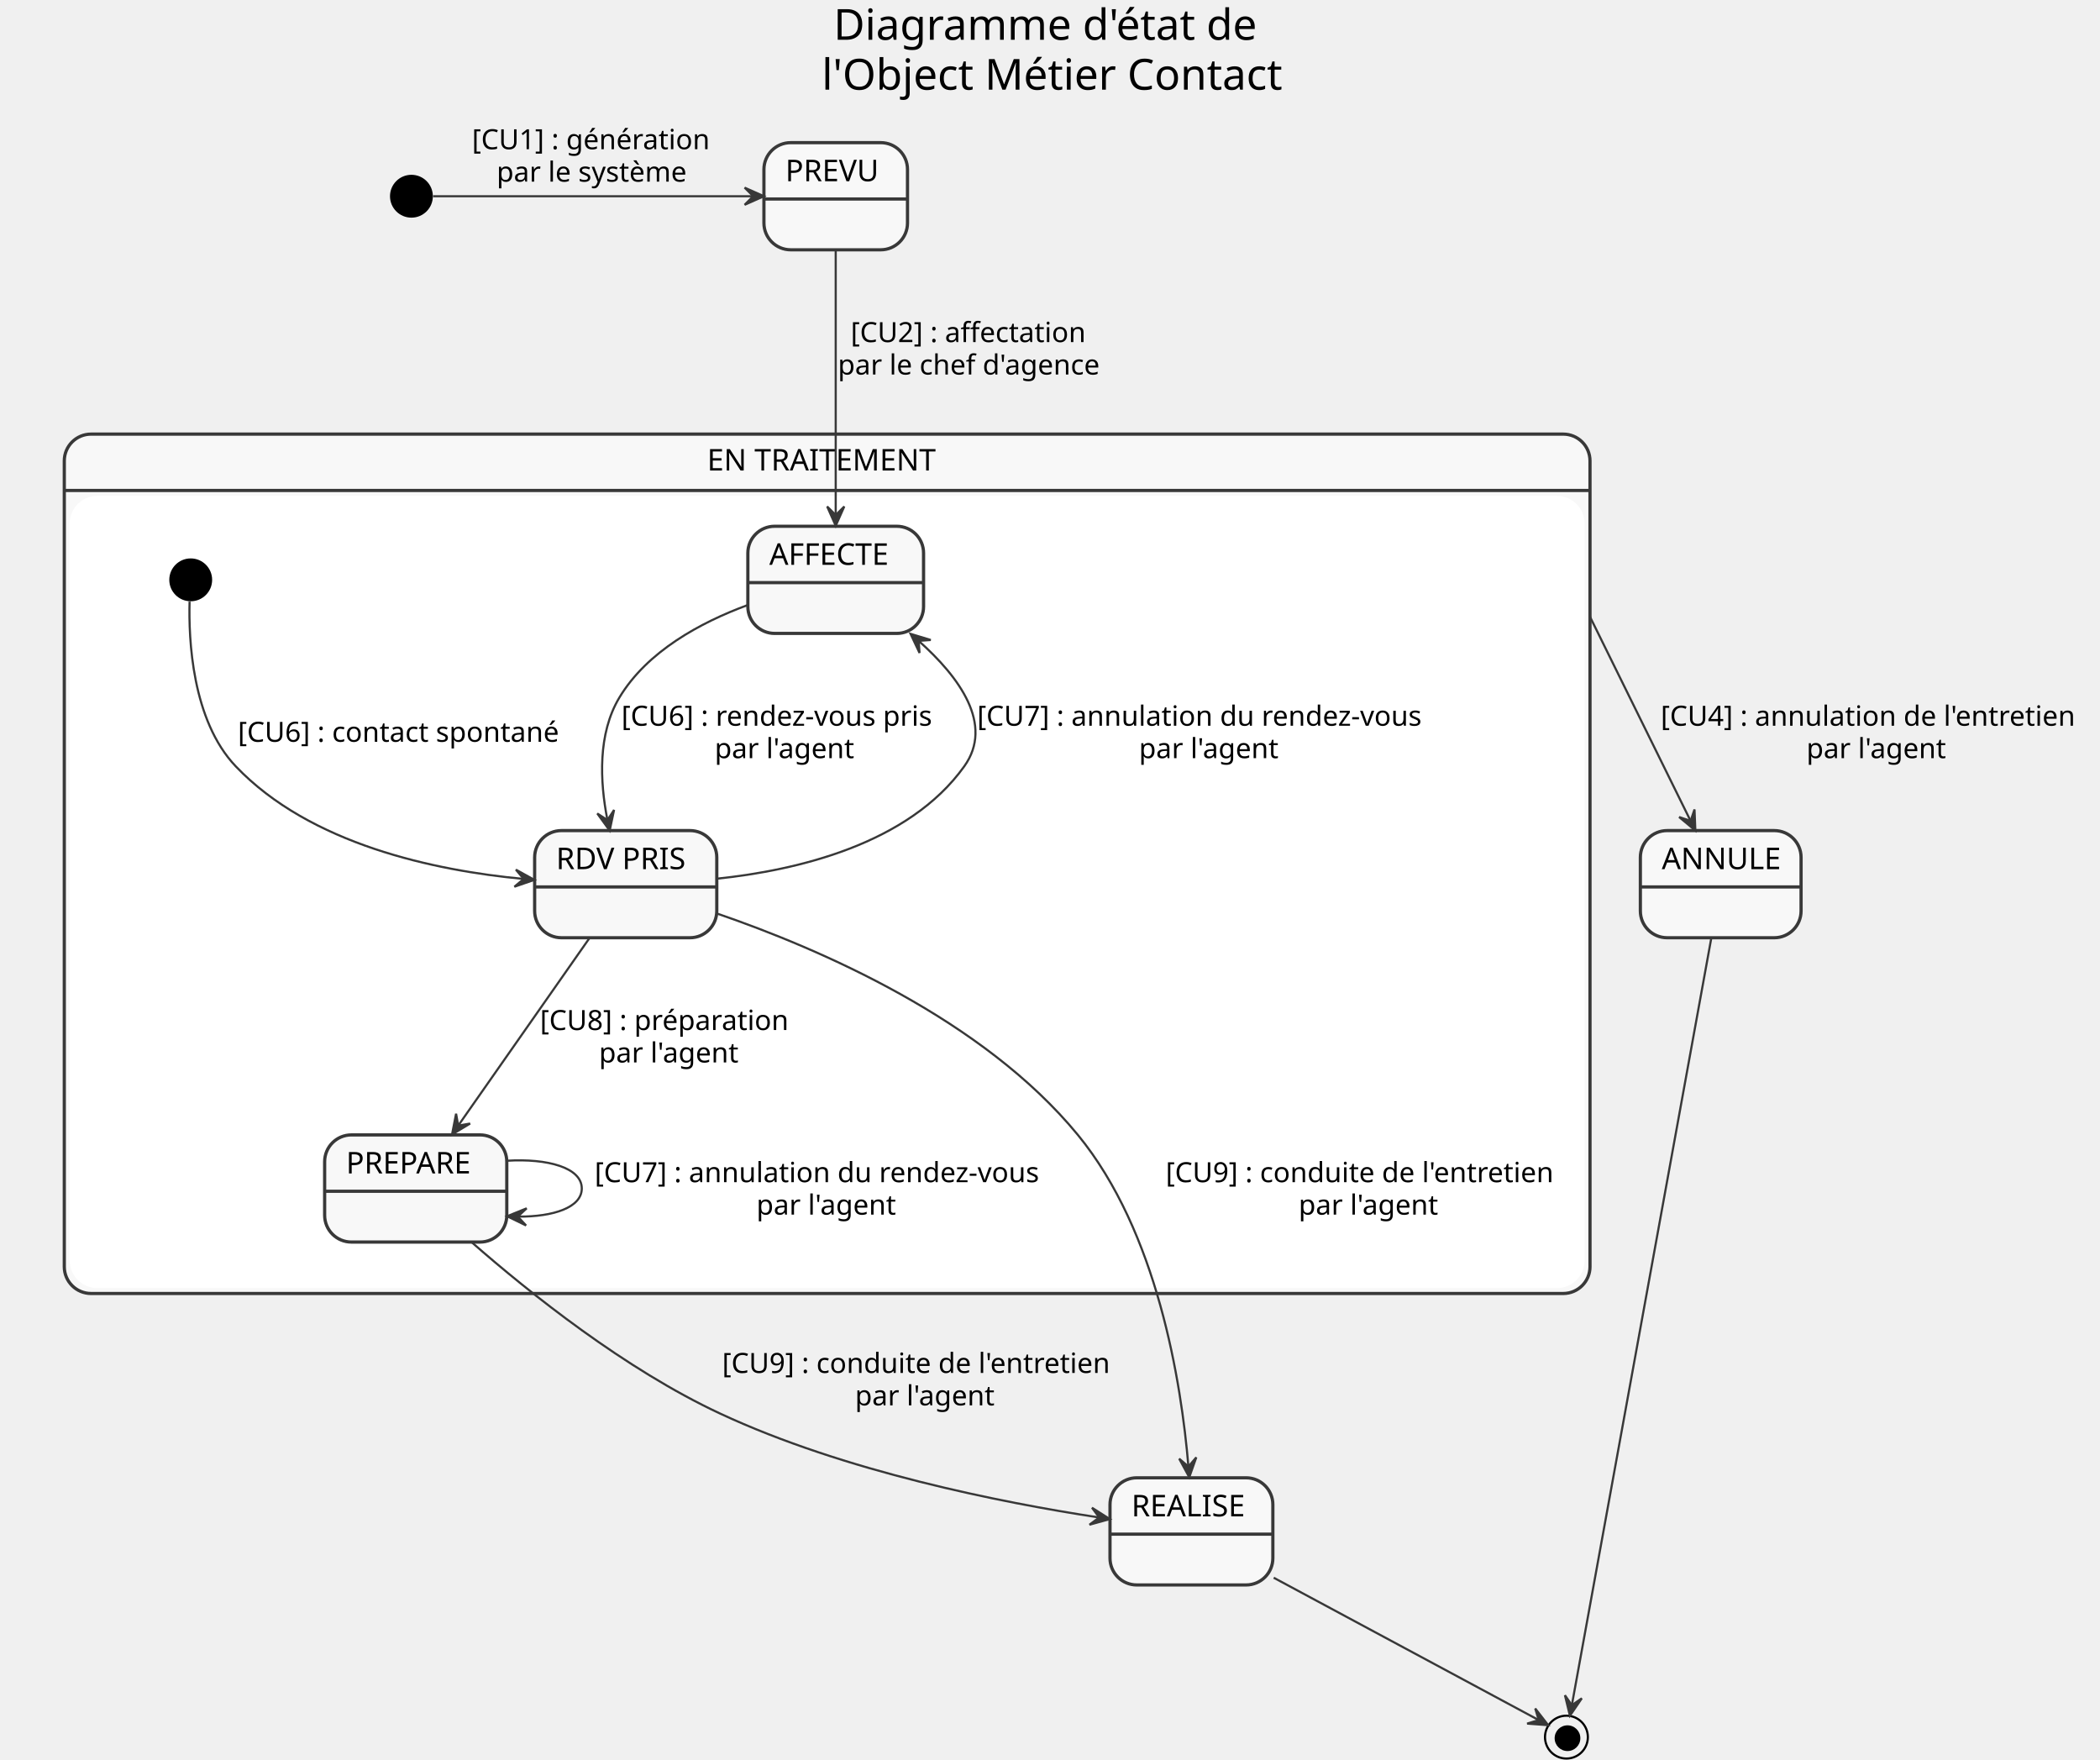
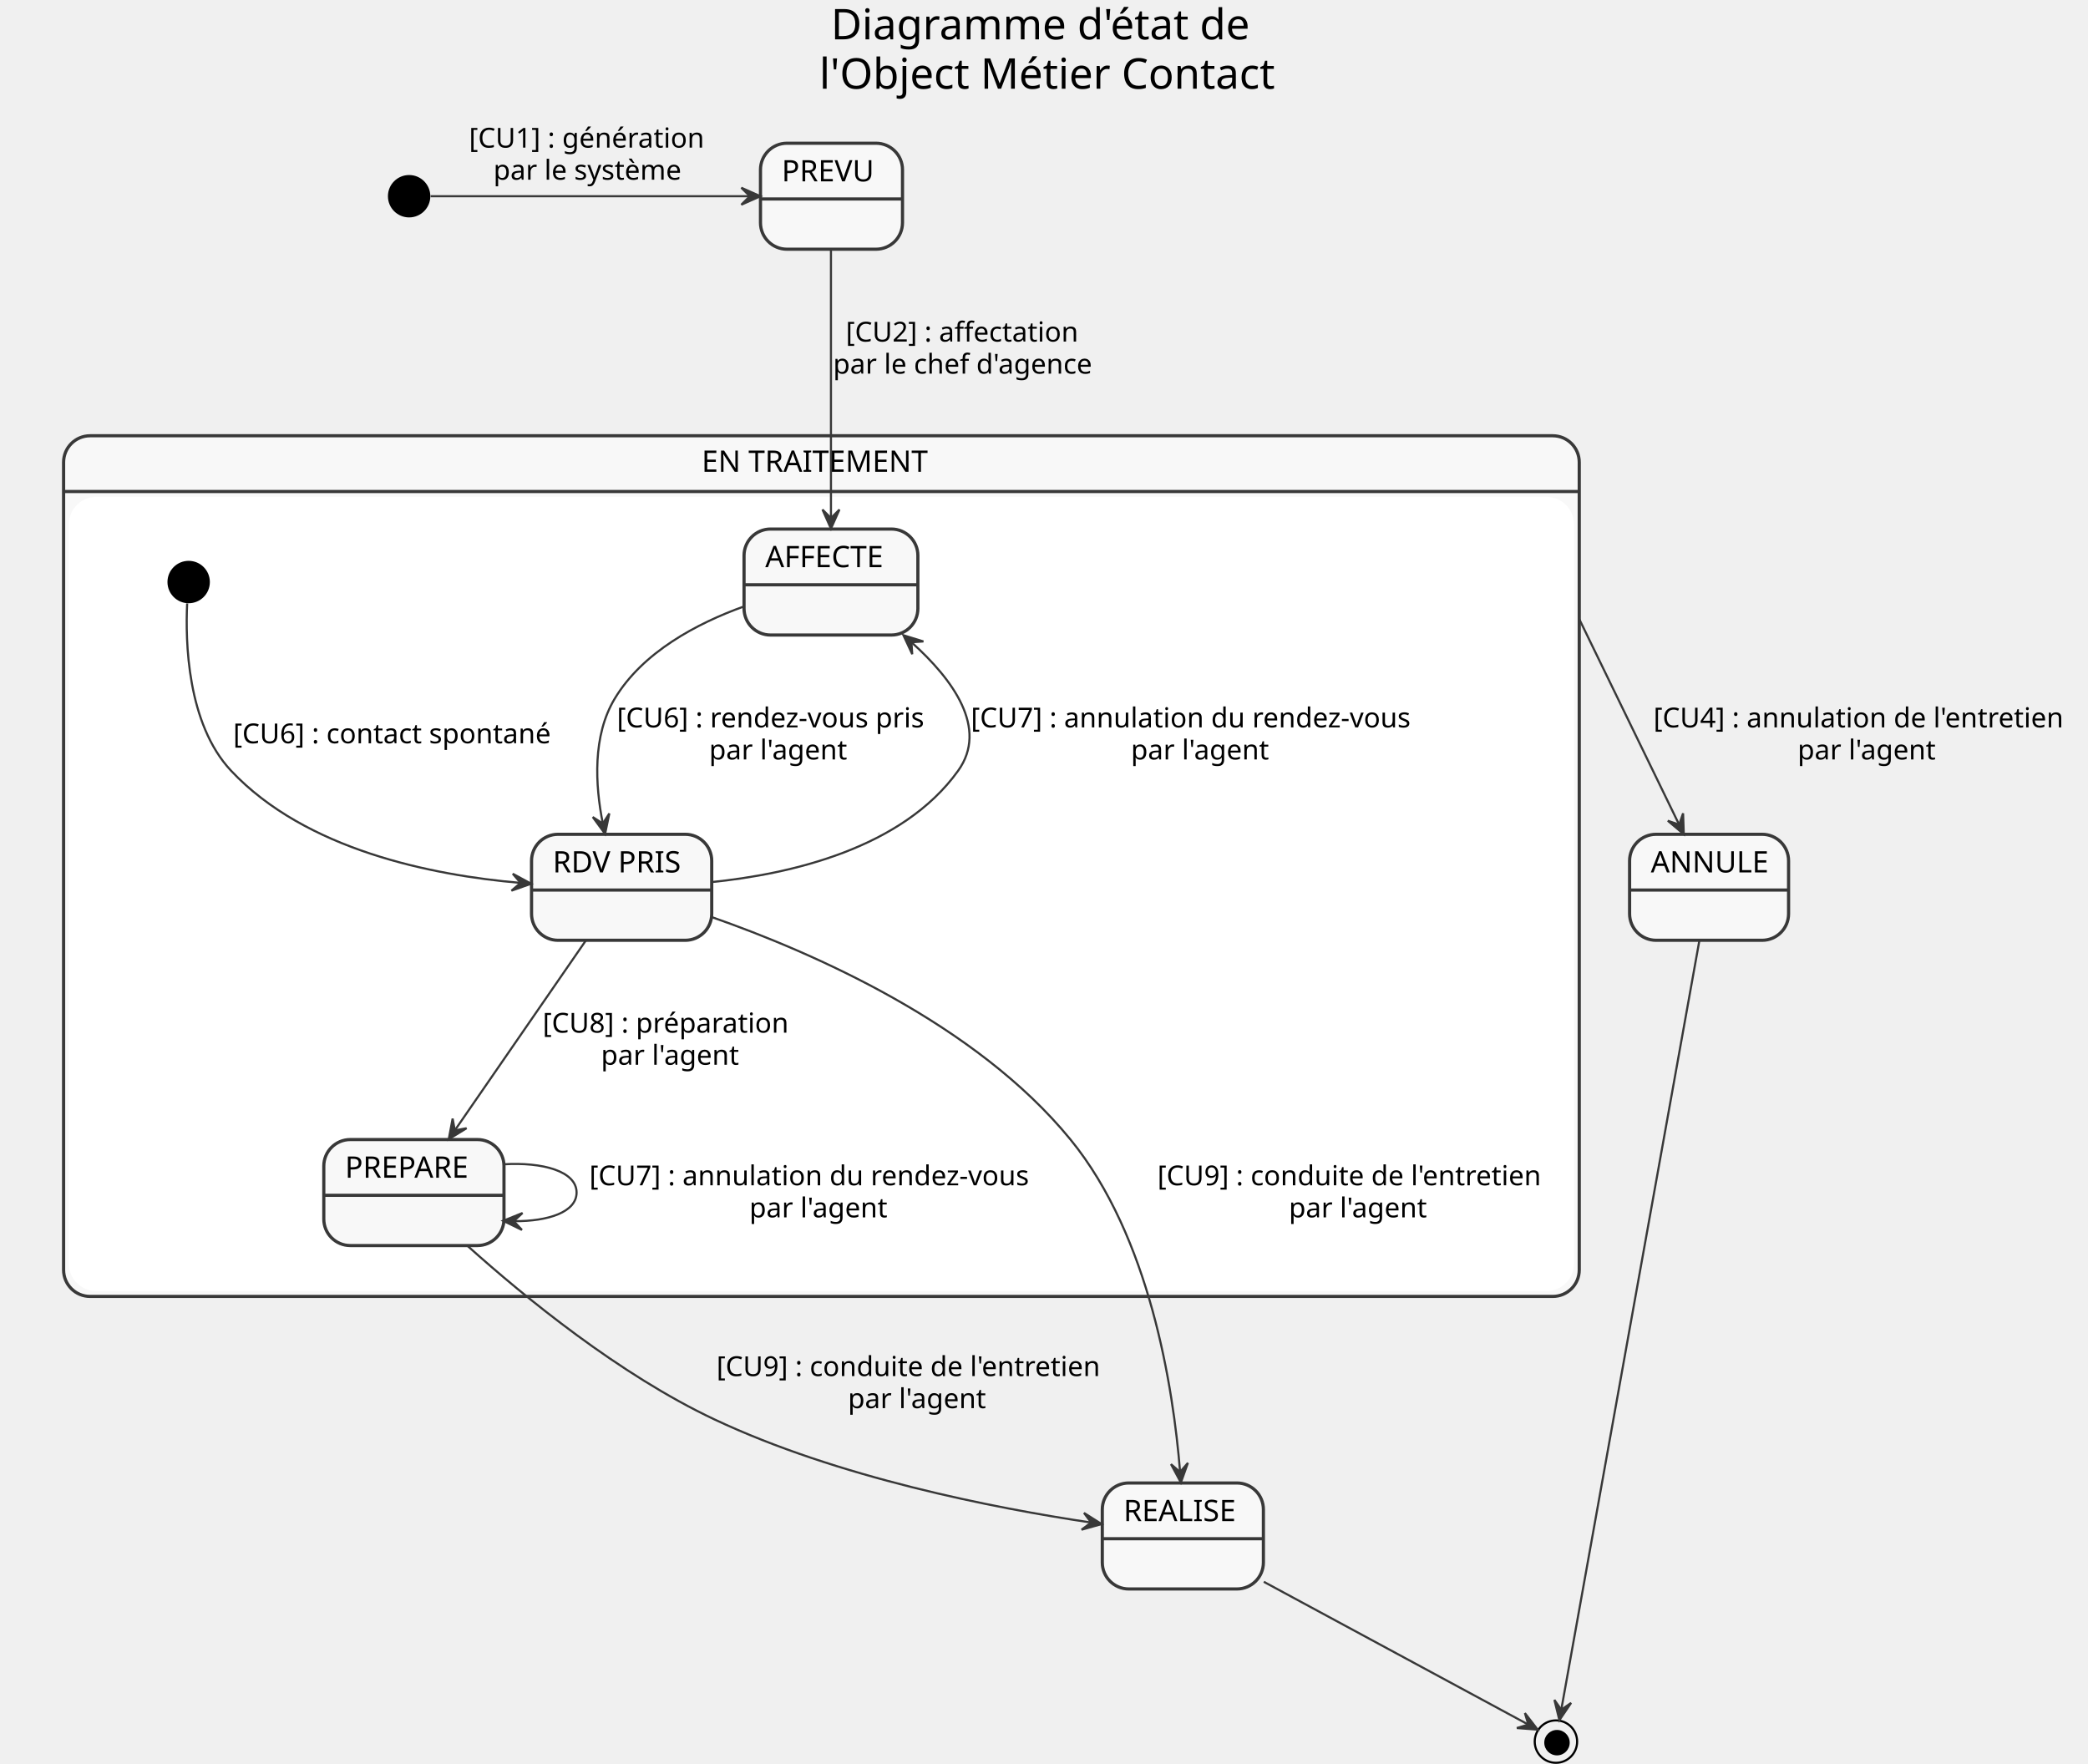
- <svg xmlns="http://www.w3.org/2000/svg" height="821px" style="width:980px;height:821px;" version="1.1" viewBox="0 0 980 821" width="980px">
+ <svg xmlns="http://www.w3.org/2000/svg" height="832px" style="width:985px;height:832px;" version="1.1" viewBox="0 0 985 832" width="985px">
  <defs />
  <g>
-     <text fill="#000000" font-family="sans-serif" font-size="20" lengthAdjust="spacingAndGlyphs" textLength="214" x="389" y="18.564">Diagramme d'état de</text>
-     <text fill="#000000" font-family="sans-serif" font-size="20" lengthAdjust="spacingAndGlyphs" textLength="231" x="383.5" y="41.846">l'Object Métier Contact</text>
-     <line style="stroke: none; stroke-width: 1.0;" x1="383.5" x2="614.5" y1="51.562" y2="51.562" />
-     <rect fill="#F8F8F8" height="401" rx="12.5" ry="12.5" style="stroke: #383838; stroke-width: 1.5;" width="712" x="30" y="202.562" />
-     <rect fill="#FFFFFF" height="368.703" rx="12.5" ry="12.5" style="stroke: #FFFFFF; stroke-width: 1.0;" width="706" x="33" y="231.859" />
-     <line style="stroke: #383838; stroke-width: 1.5;" x1="30" x2="742" y1="228.859" y2="228.859" />
-     <text fill="#000000" font-family="sans-serif" font-size="14" lengthAdjust="spacingAndGlyphs" textLength="112" x="330" y="219.558">EN TRAITEMENT</text>
-     <rect fill="#F8F8F8" height="50" rx="12.5" ry="12.5" style="stroke: #383838; stroke-width: 1.5;" width="85" x="249.5" y="387.562" />
-     <line style="stroke: #383838; stroke-width: 1.5;" x1="249.5" x2="334.5" y1="413.859" y2="413.859" />
-     <text fill="#000000" font-family="sans-serif" font-size="14" lengthAdjust="spacingAndGlyphs" textLength="65" x="259.5" y="405.558">RDV PRIS</text>
-     <ellipse cx="89" cy="270.562" fill="#000000" rx="10" ry="10" style="stroke: none; stroke-width: 1.0;" />
-     <rect fill="#F8F8F8" height="50" rx="12.5" ry="12.5" style="stroke: #383838; stroke-width: 1.5;" width="82" x="349" y="245.562" />
-     <line style="stroke: #383838; stroke-width: 1.5;" x1="349" x2="431" y1="271.859" y2="271.859" />
-     <text fill="#000000" font-family="sans-serif" font-size="14" lengthAdjust="spacingAndGlyphs" textLength="62" x="359" y="263.558">AFFECTE</text>
-     <rect fill="#F8F8F8" height="50" rx="12.5" ry="12.5" style="stroke: #383838; stroke-width: 1.5;" width="85" x="151.5" y="529.562" />
-     <line style="stroke: #383838; stroke-width: 1.5;" x1="151.5" x2="236.5" y1="555.859" y2="555.859" />
-     <text fill="#000000" font-family="sans-serif" font-size="14" lengthAdjust="spacingAndGlyphs" textLength="65" x="161.5" y="547.558">PREPARE</text>
-     <ellipse cx="192" cy="91.562" fill="#000000" rx="10" ry="10" style="stroke: none; stroke-width: 1.0;" />
-     <rect fill="#F8F8F8" height="50" rx="12.5" ry="12.5" style="stroke: #383838; stroke-width: 1.5;" width="67" x="356.5" y="66.562" />
-     <line style="stroke: #383838; stroke-width: 1.5;" x1="356.5" x2="423.5" y1="92.859" y2="92.859" />
-     <text fill="#000000" font-family="sans-serif" font-size="14" lengthAdjust="spacingAndGlyphs" textLength="47" x="366.5" y="84.558">PREVU</text>
-     <rect fill="#F8F8F8" height="50" rx="12.5" ry="12.5" style="stroke: #383838; stroke-width: 1.5;" width="76" x="518" y="689.562" />
-     <line style="stroke: #383838; stroke-width: 1.5;" x1="518" x2="594" y1="715.859" y2="715.859" />
-     <text fill="#000000" font-family="sans-serif" font-size="14" lengthAdjust="spacingAndGlyphs" textLength="56" x="528" y="707.558">REALISE</text>
-     <rect fill="#F8F8F8" height="50" rx="12.5" ry="12.5" style="stroke: #383838; stroke-width: 1.5;" width="75" x="765.5" y="387.562" />
-     <line style="stroke: #383838; stroke-width: 1.5;" x1="765.5" x2="840.5" y1="413.859" y2="413.859" />
-     <text fill="#000000" font-family="sans-serif" font-size="14" lengthAdjust="spacingAndGlyphs" textLength="55" x="775.5" y="405.558">ANNULE</text>
-     <ellipse cx="731" cy="810.562" fill="none" rx="10" ry="10" style="stroke: #000000; stroke-width: 1.0;" />
-     <ellipse cx="731.5" cy="811.062" fill="#000000" rx="6" ry="6" style="stroke: none; stroke-width: 1.0;" />
-     <path d="M202.091,91.562 C229.181,91.562 304.598,91.562 351.238,91.562 " fill="none" style="stroke: #383838; stroke-width: 1.0;" />
-     <polygon fill="#383838" points="356.498,91.562,347.498,87.562,351.498,91.562,347.498,95.562,356.498,91.562" style="stroke: #383838; stroke-width: 1.0;" />
-     <text fill="#000000" font-family="sans-serif" font-size="13" lengthAdjust="spacingAndGlyphs" textLength="118" x="220.25" y="69.629">[CU1] : génération</text>
-     <text fill="#000000" font-family="sans-serif" font-size="13" lengthAdjust="spacingAndGlyphs" textLength="95" x="231.75" y="84.762">par le système</text>
-     <path d="M88.473,280.721 C87.996,298.11 89.545,336.082 110,357.562 C144.765,394.072 202.96,406.231 244.175,410.103 " fill="none" style="stroke: #383838; stroke-width: 1.0;" />
-     <polygon fill="#383838" points="249.367,410.557,240.748,405.79,244.386,410.122,240.054,413.76,249.367,410.557" style="stroke: #383838; stroke-width: 1.0;" />
-     <text fill="#000000" font-family="sans-serif" font-size="13" lengthAdjust="spacingAndGlyphs" textLength="161" x="111" y="346.129">[CU6] : contact spontané</text>
-     <path d="M390,116.802 C390,148.887 390,205.417 390,239.981 " fill="none" style="stroke: #383838; stroke-width: 1.0;" />
-     <polygon fill="#383838" points="390,245.332,394,236.332,390,240.332,386,236.332,390,245.332" style="stroke: #383838; stroke-width: 1.0;" />
-     <text fill="#000000" font-family="sans-serif" font-size="13" lengthAdjust="spacingAndGlyphs" textLength="117" x="397" y="159.629">[CU2] : affectation</text>
-     <text fill="#000000" font-family="sans-serif" font-size="13" lengthAdjust="spacingAndGlyphs" textLength="129" x="391" y="174.762">par le chef d'agence</text>
-     <path d="M348.797,282.378 C326.939,290.443 301.981,303.902 289,325.562 C278.908,342.401 279.967,364.613 283.389,382.245 " fill="none" style="stroke: #383838; stroke-width: 1.0;" />
-     <polygon fill="#383838" points="284.516,387.558,286.562,377.925,283.479,382.667,278.736,379.584,284.516,387.558" style="stroke: #383838; stroke-width: 1.0;" />
-     <text fill="#000000" font-family="sans-serif" font-size="13" lengthAdjust="spacingAndGlyphs" textLength="155" x="290" y="338.629">[CU6] : rendez-vous pris</text>
-     <text fill="#000000" font-family="sans-serif" font-size="13" lengthAdjust="spacingAndGlyphs" textLength="68" x="333.5" y="353.762">par l'agent</text>
-     <path d="M334.532,410.009 C371.795,406.12 423.95,393.995 450,357.562 C463.898,338.125 447.773,316.014 428.758,299.079 " fill="none" style="stroke: #383838; stroke-width: 1.0;" />
-     <polygon fill="#383838" points="424.925,295.762,429.116,304.675,428.707,299.033,434.349,298.624,424.925,295.762" style="stroke: #383838; stroke-width: 1.0;" />
-     <text fill="#000000" font-family="sans-serif" font-size="13" lengthAdjust="spacingAndGlyphs" textLength="219" x="456" y="338.629">[CU7] : annulation du rendez-vous</text>
-     <text fill="#000000" font-family="sans-serif" font-size="13" lengthAdjust="spacingAndGlyphs" textLength="68" x="531.5" y="353.762">par l'agent</text>
-     <path d="M275.153,437.63 C258.185,461.87 232.006,499.269 213.995,524.997 " fill="none" style="stroke: #383838; stroke-width: 1.0;" />
-     <polygon fill="#383838" points="210.955,529.341,219.393,524.263,213.822,525.245,212.839,519.675,210.955,529.341" style="stroke: #383838; stroke-width: 1.0;" />
-     <text fill="#000000" font-family="sans-serif" font-size="13" lengthAdjust="spacingAndGlyphs" textLength="123" x="252" y="480.629">[CU8] : préparation</text>
-     <text fill="#000000" font-family="sans-serif" font-size="13" lengthAdjust="spacingAndGlyphs" textLength="68" x="279.5" y="495.762">par l'agent</text>
-     <path d="M236.644,541.617 C255.379,540.472 271.5,544.788 271.5,554.562 C271.5,563.422 258.26,567.795 241.833,567.686 " fill="none" style="stroke: #383838; stroke-width: 1.0;" />
-     <polygon fill="#383838" points="236.644,567.508,245.502,571.814,241.641,567.679,245.776,563.818,236.644,567.508" style="stroke: #383838; stroke-width: 1.0;" />
-     <text fill="#000000" font-family="sans-serif" font-size="13" lengthAdjust="spacingAndGlyphs" textLength="219" x="277.5" y="551.629">[CU7] : annulation du rendez-vous</text>
-     <text fill="#000000" font-family="sans-serif" font-size="13" lengthAdjust="spacingAndGlyphs" textLength="68" x="353" y="566.762">par l'agent</text>
-     <path d="M334.716,426.308 C382.414,442.678 458.711,475.599 503,529.562 C540.138,574.812 551.262,644.872 554.587,684.199 " fill="none" style="stroke: #383838; stroke-width: 1.0;" />
-     <polygon fill="#383838" points="554.99,689.306,558.27,680.019,554.597,684.321,550.295,680.648,554.99,689.306" style="stroke: #383838; stroke-width: 1.0;" />
-     <text fill="#000000" font-family="sans-serif" font-size="13" lengthAdjust="spacingAndGlyphs" textLength="192" x="544" y="551.629">[CU9] : conduite de l'entretien</text>
-     <text fill="#000000" font-family="sans-serif" font-size="13" lengthAdjust="spacingAndGlyphs" textLength="68" x="606" y="566.762">par l'agent</text>
-     <path d="M220.237,579.75 C247.299,603.438 291.691,638.896 336,659.562 C394,686.615 467.157,701.093 512.766,708.054 " fill="none" style="stroke: #383838; stroke-width: 1.0;" />
-     <polygon fill="#383838" points="517.914,708.826,509.606,703.535,512.969,708.084,508.42,711.447,517.914,708.826" style="stroke: #383838; stroke-width: 1.0;" />
-     <text fill="#000000" font-family="sans-serif" font-size="13" lengthAdjust="spacingAndGlyphs" textLength="192" x="337" y="640.629">[CU9] : conduite de l'entretien</text>
-     <text fill="#000000" font-family="sans-serif" font-size="13" lengthAdjust="spacingAndGlyphs" textLength="68" x="399" y="655.762">par l'agent</text>
-     <path d="M741.884,287.558 C753.303,310.728 774.63,354 788.824,382.8 " fill="none" style="stroke: #383838; stroke-width: 1.0;" />
-     <polygon fill="#383838" points="791.161,387.541,790.769,377.699,788.95,383.056,783.594,381.237,791.161,387.541" style="stroke: #383838; stroke-width: 1.0;" />
-     <text fill="#000000" font-family="sans-serif" font-size="13" lengthAdjust="spacingAndGlyphs" textLength="204" x="775" y="338.629">[CU4] : annulation de l'entretien</text>
-     <text fill="#000000" font-family="sans-serif" font-size="13" lengthAdjust="spacingAndGlyphs" textLength="68" x="843" y="353.762">par l'agent</text>
-     <path d="M594.404,736.191 C633.618,757.254 692.282,788.765 718.062,802.613 " fill="none" style="stroke: #383838; stroke-width: 1.0;" />
-     <polygon fill="#383838" points="722.481,804.986,716.445,797.204,718.076,802.621,712.66,804.252,722.481,804.986" style="stroke: #383838; stroke-width: 1.0;" />
-     <path d="M798.604,437.738 C785.058,512.245 744.222,736.843 733.566,795.451 " fill="none" style="stroke: #383838; stroke-width: 1.0;" />
-     <polygon fill="#383838" points="732.631,800.593,738.177,792.454,733.525,795.674,730.306,791.023,732.631,800.593" style="stroke: #383838; stroke-width: 1.0;" />
+     <text fill="#000000" font-family="sans-serif" font-size="20" lengthAdjust="spacingAndGlyphs" textLength="214" x="392" y="18.564">Diagramme d'état de</text>
+     <text fill="#000000" font-family="sans-serif" font-size="20" lengthAdjust="spacingAndGlyphs" textLength="231" x="386.5" y="41.846">l'Object Métier Contact</text>
+     <line style="stroke: none; stroke-width: 1.0;" x1="386.5" x2="617.5" y1="51.562" y2="51.562" />
+     <rect fill="#F8F8F8" height="406" rx="12.5" ry="12.5" style="stroke: #383838; stroke-width: 1.5;" width="715" x="30" y="205.562" />
+     <rect fill="#FFFFFF" height="373.703" rx="12.5" ry="12.5" style="stroke: #FFFFFF; stroke-width: 1.0;" width="709" x="33" y="234.859" />
+     <line style="stroke: #383838; stroke-width: 1.5;" x1="30" x2="745" y1="231.859" y2="231.859" />
+     <text fill="#000000" font-family="sans-serif" font-size="14" lengthAdjust="spacingAndGlyphs" textLength="112" x="331" y="222.558">EN TRAITEMENT</text>
+     <rect fill="#F8F8F8" height="50" rx="12.5" ry="12.5" style="stroke: #383838; stroke-width: 1.5;" width="85" x="250.75" y="393.562" />
+     <line style="stroke: #383838; stroke-width: 1.5;" x1="250.75" x2="335.75" y1="419.859" y2="419.859" />
+     <text fill="#000000" font-family="sans-serif" font-size="14" lengthAdjust="spacingAndGlyphs" textLength="65" x="260.75" y="411.558">RDV PRIS</text>
+     <ellipse cx="89" cy="274.562" fill="#000000" rx="10" ry="10" style="stroke: none; stroke-width: 1.0;" />
+     <rect fill="#F8F8F8" height="50" rx="12.5" ry="12.5" style="stroke: #383838; stroke-width: 1.5;" width="82" x="351" y="249.562" />
+     <line style="stroke: #383838; stroke-width: 1.5;" x1="351" x2="433" y1="275.859" y2="275.859" />
+     <text fill="#000000" font-family="sans-serif" font-size="14" lengthAdjust="spacingAndGlyphs" textLength="62" x="361" y="267.558">AFFECTE</text>
+     <rect fill="#F8F8F8" height="50" rx="12.5" ry="12.5" style="stroke: #383838; stroke-width: 1.5;" width="85" x="152.75" y="537.562" />
+     <line style="stroke: #383838; stroke-width: 1.5;" x1="152.75" x2="237.75" y1="563.859" y2="563.859" />
+     <text fill="#000000" font-family="sans-serif" font-size="14" lengthAdjust="spacingAndGlyphs" textLength="65" x="162.75" y="555.558">PREPARE</text>
+     <ellipse cx="193" cy="92.562" fill="#000000" rx="10" ry="10" style="stroke: none; stroke-width: 1.0;" />
+     <rect fill="#F8F8F8" height="50" rx="12.5" ry="12.5" style="stroke: #383838; stroke-width: 1.5;" width="67" x="358.75" y="67.562" />
+     <line style="stroke: #383838; stroke-width: 1.5;" x1="358.75" x2="425.75" y1="93.859" y2="93.859" />
+     <text fill="#000000" font-family="sans-serif" font-size="14" lengthAdjust="spacingAndGlyphs" textLength="47" x="368.75" y="85.558">PREVU</text>
+     <rect fill="#F8F8F8" height="50" rx="12.5" ry="12.5" style="stroke: #383838; stroke-width: 1.5;" width="76" x="520" y="699.562" />
+     <line style="stroke: #383838; stroke-width: 1.5;" x1="520" x2="596" y1="725.859" y2="725.859" />
+     <text fill="#000000" font-family="sans-serif" font-size="14" lengthAdjust="spacingAndGlyphs" textLength="56" x="530" y="717.558">REALISE</text>
+     <rect fill="#F8F8F8" height="50" rx="12.5" ry="12.5" style="stroke: #383838; stroke-width: 1.5;" width="75" x="768.75" y="393.562" />
+     <line style="stroke: #383838; stroke-width: 1.5;" x1="768.75" x2="843.75" y1="419.859" y2="419.859" />
+     <text fill="#000000" font-family="sans-serif" font-size="14" lengthAdjust="spacingAndGlyphs" textLength="55" x="778.75" y="411.558">ANNULE</text>
+     <ellipse cx="734" cy="821.562" fill="none" rx="10" ry="10" style="stroke: #000000; stroke-width: 1.0;" />
+     <ellipse cx="734.5" cy="822.062" fill="#000000" rx="6" ry="6" style="stroke: none; stroke-width: 1.0;" />
+     <path d="M203.142,92.562 C230.445,92.562 306.591,92.562 353.435,92.562 " fill="none" style="stroke: #383838; stroke-width: 1.0;" />
+     <polygon fill="#383838" points="358.716,92.562,349.716,88.562,353.716,92.562,349.716,96.562,358.716,92.562" style="stroke: #383838; stroke-width: 1.0;" />
+     <text fill="#000000" font-family="sans-serif" font-size="13" lengthAdjust="spacingAndGlyphs" textLength="118" x="221.25" y="69.629">[CU1] : génération</text>
+     <text fill="#000000" font-family="sans-serif" font-size="13" lengthAdjust="spacingAndGlyphs" textLength="95" x="232.75" y="84.762">par le système</text>
+     <path d="M88.288,284.649 C87.432,302.298 88.184,341.414 109,363.562 C144.165,400.978 203.743,412.909 245.556,416.485 " fill="none" style="stroke: #383838; stroke-width: 1.0;" />
+     <polygon fill="#383838" points="250.564,416.88,241.907,412.183,245.58,416.486,241.277,420.158,250.564,416.88" style="stroke: #383838; stroke-width: 1.0;" />
+     <text fill="#000000" font-family="sans-serif" font-size="13" lengthAdjust="spacingAndGlyphs" textLength="161" x="110" y="350.629">[CU6] : contact spontané</text>
+     <path d="M392,117.838 C392,150.673 392,209.173 392,244.367 " fill="none" style="stroke: #383838; stroke-width: 1.0;" />
+     <polygon fill="#383838" points="392,249.385,396,240.385,392,244.385,388,240.385,392,249.385" style="stroke: #383838; stroke-width: 1.0;" />
+     <text fill="#000000" font-family="sans-serif" font-size="13" lengthAdjust="spacingAndGlyphs" textLength="117" x="399" y="161.129">[CU2] : affectation</text>
+     <text fill="#000000" font-family="sans-serif" font-size="13" lengthAdjust="spacingAndGlyphs" textLength="129" x="393" y="176.262">par le chef d'agence</text>
+     <path d="M350.922,286.084 C328.729,294.091 303.229,307.591 290,329.562 C279.477,347.039 280.741,370.209 284.362,388.387 " fill="none" style="stroke: #383838; stroke-width: 1.0;" />
+     <polygon fill="#383838" points="285.438,393.373,287.451,383.733,284.384,388.486,279.63,385.419,285.438,393.373" style="stroke: #383838; stroke-width: 1.0;" />
+     <text fill="#000000" font-family="sans-serif" font-size="13" lengthAdjust="spacingAndGlyphs" textLength="155" x="291" y="343.129">[CU6] : rendez-vous pris</text>
+     <text fill="#000000" font-family="sans-serif" font-size="13" lengthAdjust="spacingAndGlyphs" textLength="68" x="334.5" y="358.262">par l'agent</text>
+     <path d="M335.429,416.132 C372.946,412.342 425.683,400.295 452,363.562 C466.337,343.553 449.538,320.557 430.108,303.091 " fill="none" style="stroke: #383838; stroke-width: 1.0;" />
+     <polygon fill="#383838" points="426.195,299.675,430.341,308.608,429.96,302.964,435.604,302.584,426.195,299.675" style="stroke: #383838; stroke-width: 1.0;" />
+     <text fill="#000000" font-family="sans-serif" font-size="13" lengthAdjust="spacingAndGlyphs" textLength="219" x="458" y="343.129">[CU7] : annulation du rendez-vous</text>
+     <text fill="#000000" font-family="sans-serif" font-size="13" lengthAdjust="spacingAndGlyphs" textLength="68" x="533.5" y="358.262">par l'agent</text>
+     <path d="M276.376,443.651 C259.34,468.334 232.855,506.712 214.759,532.933 " fill="none" style="stroke: #383838; stroke-width: 1.0;" />
+     <polygon fill="#383838" points="211.706,537.356,220.111,532.221,214.546,533.241,213.527,527.676,211.706,537.356" style="stroke: #383838; stroke-width: 1.0;" />
+     <text fill="#000000" font-family="sans-serif" font-size="13" lengthAdjust="spacingAndGlyphs" textLength="123" x="256" y="487.129">[CU8] : préparation</text>
+     <text fill="#000000" font-family="sans-serif" font-size="13" lengthAdjust="spacingAndGlyphs" textLength="68" x="283.5" y="502.262">par l'agent</text>
+     <path d="M237.369,549.247 C255.983,548.069 272,552.508 272,562.562 C272,571.674 258.845,576.173 242.524,576.061 " fill="none" style="stroke: #383838; stroke-width: 1.0;" />
+     <polygon fill="#383838" points="237.369,575.878,246.22,580.196,242.366,576.056,246.506,572.202,237.369,575.878" style="stroke: #383838; stroke-width: 1.0;" />
+     <text fill="#000000" font-family="sans-serif" font-size="13" lengthAdjust="spacingAndGlyphs" textLength="219" x="278" y="559.129">[CU7] : annulation du rendez-vous</text>
+     <text fill="#000000" font-family="sans-serif" font-size="13" lengthAdjust="spacingAndGlyphs" textLength="68" x="353.5" y="574.262">par l'agent</text>
+     <path d="M335.494,432.522 C383.392,449.257 460.381,482.906 505,537.562 C542.493,583.49 553.479,654.548 556.688,694.221 " fill="none" style="stroke: #383838; stroke-width: 1.0;" />
+     <polygon fill="#383838" points="557.074,699.37,560.386,690.095,556.698,694.385,552.409,690.697,557.074,699.37" style="stroke: #383838; stroke-width: 1.0;" />
+     <text fill="#000000" font-family="sans-serif" font-size="13" lengthAdjust="spacingAndGlyphs" textLength="192" x="546" y="559.129">[CU9] : conduite de l'entretien</text>
+     <text fill="#000000" font-family="sans-serif" font-size="13" lengthAdjust="spacingAndGlyphs" textLength="68" x="608" y="574.262">par l'agent</text>
+     <path d="M220.642,587.797 C247.584,611.965 292.197,648.446 337,669.562 C395.139,696.965 468.662,711.35 514.52,718.193 " fill="none" style="stroke: #383838; stroke-width: 1.0;" />
+     <polygon fill="#383838" points="519.696,718.952,511.372,713.688,514.749,718.226,510.211,721.603,519.696,718.952" style="stroke: #383838; stroke-width: 1.0;" />
+     <text fill="#000000" font-family="sans-serif" font-size="13" lengthAdjust="spacingAndGlyphs" textLength="192" x="338" y="649.129">[CU9] : conduite de l'entretien</text>
+     <text fill="#000000" font-family="sans-serif" font-size="13" lengthAdjust="spacingAndGlyphs" textLength="68" x="400" y="664.262">par l'agent</text>
+     <path d="M744.919,291.861 C756.39,315.466 777.803,359.534 791.981,388.712 " fill="none" style="stroke: #383838; stroke-width: 1.0;" />
+     <polygon fill="#383838" points="794.315,393.514,793.981,383.671,792.13,389.017,786.785,387.166,794.315,393.514" style="stroke: #383838; stroke-width: 1.0;" />
+     <text fill="#000000" font-family="sans-serif" font-size="13" lengthAdjust="spacingAndGlyphs" textLength="204" x="780" y="343.129">[CU4] : annulation de l'entretien</text>
+     <text fill="#000000" font-family="sans-serif" font-size="13" lengthAdjust="spacingAndGlyphs" textLength="68" x="848" y="358.262">par l'agent</text>
+     <path d="M596.189,746.176 C635.592,767.445 694.861,799.436 720.919,813.502 " fill="none" style="stroke: #383838; stroke-width: 1.0;" />
+     <polygon fill="#383838" points="725.386,815.913,719.367,808.117,720.986,813.538,715.566,815.157,725.386,815.913" style="stroke: #383838; stroke-width: 1.0;" />
+     <path d="M801.658,443.743 C788.169,518.874 747.25,746.766 736.571,806.241 " fill="none" style="stroke: #383838; stroke-width: 1.0;" />
+     <polygon fill="#383838" points="735.634,811.46,741.162,803.308,736.518,806.539,733.288,801.895,735.634,811.46" style="stroke: #383838; stroke-width: 1.0;" />
  </g>
</svg>
